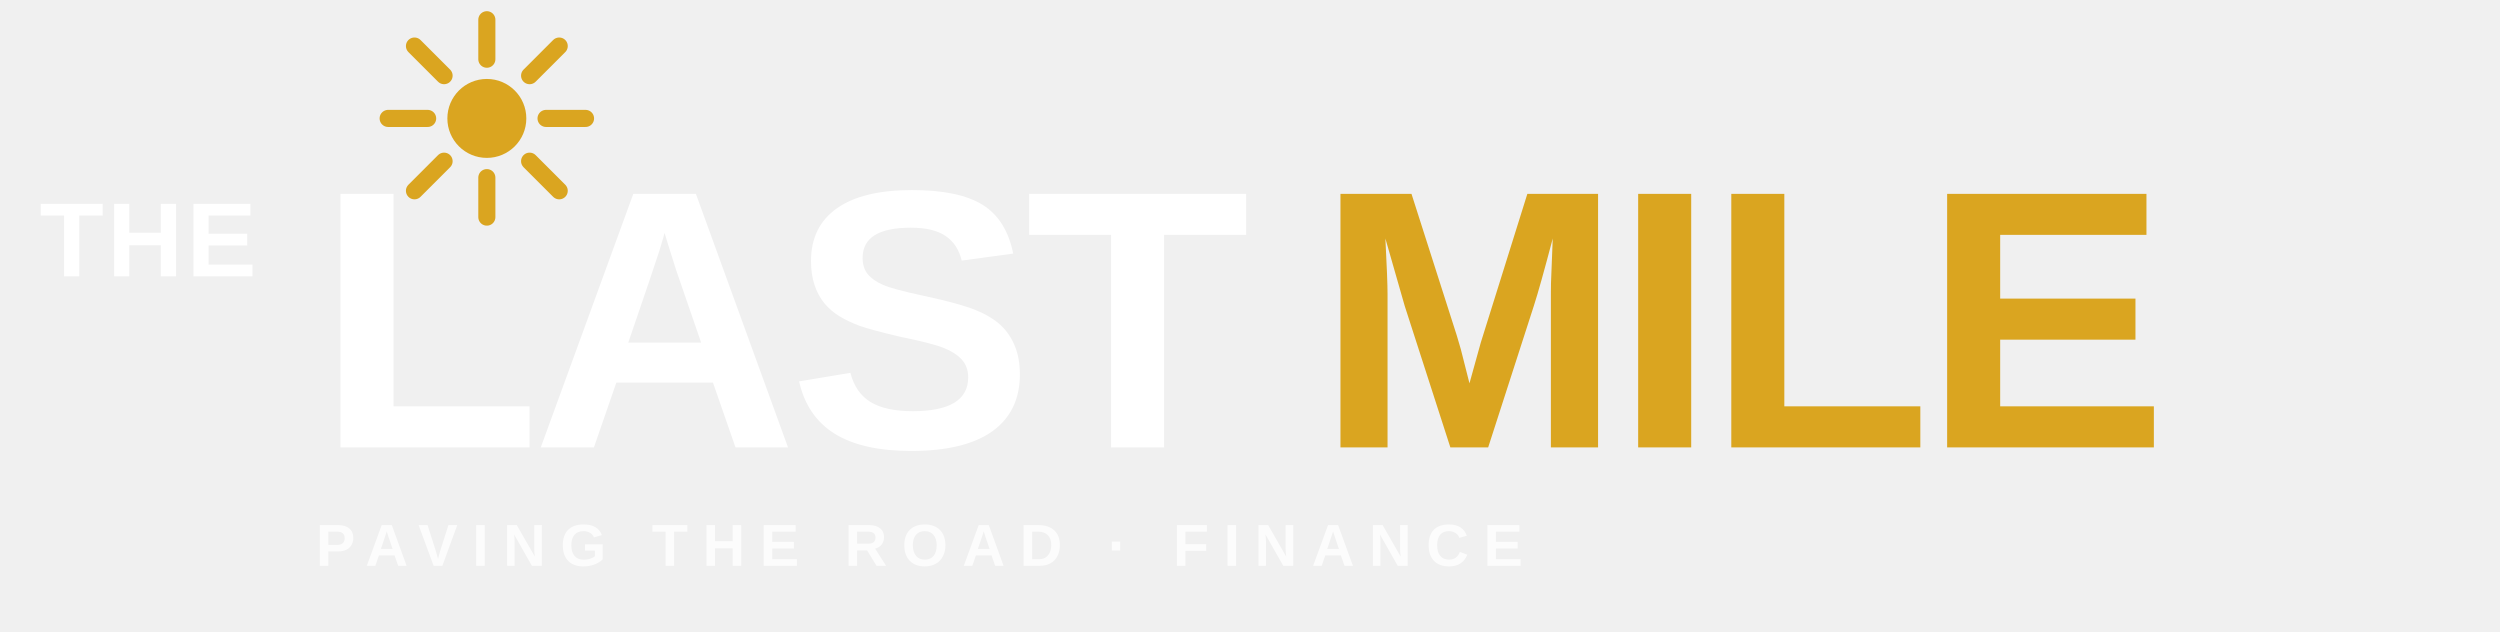
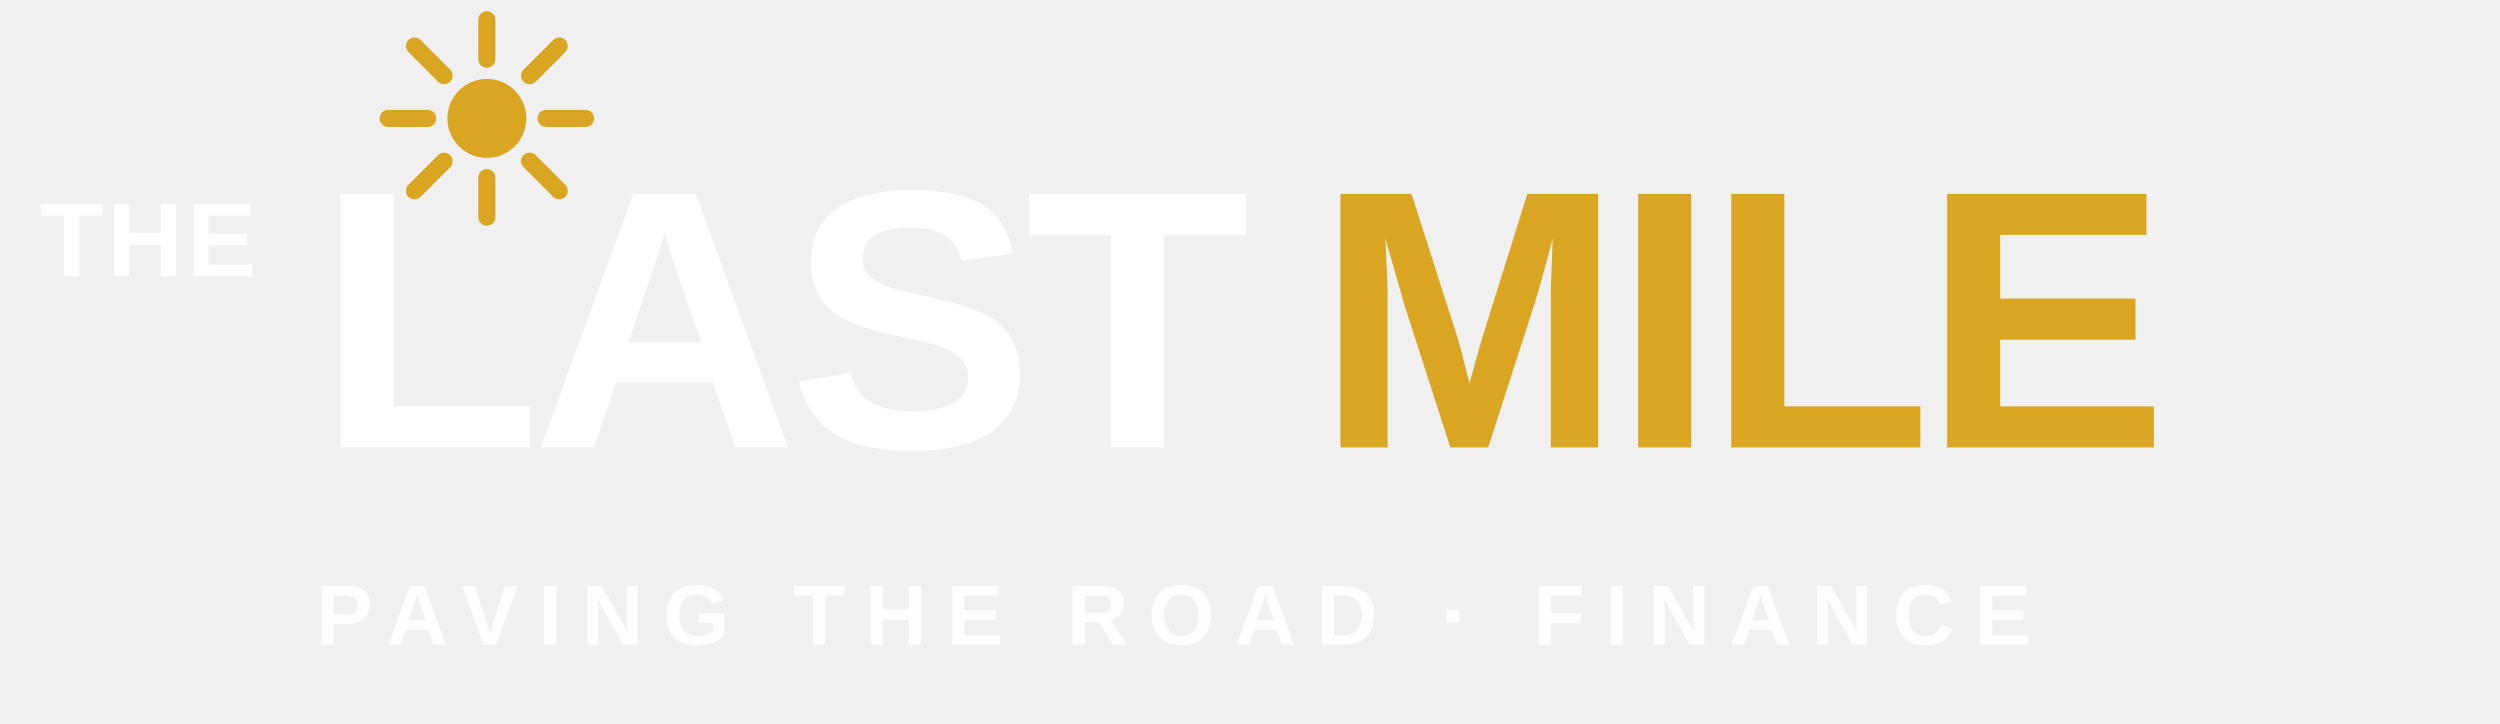
- <svg xmlns="http://www.w3.org/2000/svg" viewBox="0 0 380 96" role="img" aria-label="The Last Mile · Finance">
+ <svg xmlns="http://www.w3.org/2000/svg" viewBox="0 0 380 110" role="img" aria-label="The Last Mile · Finance">
  <g transform="translate(74 18)">
    <circle r="6" fill="#DAA520" />
    <g stroke="#DAA520" stroke-width="2.6" stroke-linecap="round">
      <line x1="0" y1="-9" x2="0" y2="-15" />
      <line x1="0" y1="9" x2="0" y2="15" />
      <line x1="-9" y1="0" x2="-15" y2="0" />
      <line x1="9" y1="0" x2="15" y2="0" />
      <line x1="-6.5" y1="-6.5" x2="-11" y2="-11" />
      <line x1="6.5" y1="-6.5" x2="11" y2="-11" />
      <line x1="-6.5" y1="6.5" x2="-11" y2="11" />
      <line x1="6.5" y1="6.5" x2="11" y2="11" />
    </g>
  </g>
  <text x="6" y="42" font-family="-apple-system, 'SF Pro Display', 'Helvetica Neue', Arial, sans-serif" font-weight="800" font-size="16" letter-spacing="0.5" fill="#FFFFFF">THE</text>
  <text x="48" y="68" font-family="-apple-system, 'SF Pro Display', 'Helvetica Neue', Arial, sans-serif" font-weight="900" font-size="56" letter-spacing="-1.4" fill="#FFFFFF">LAST</text>
  <text x="200" y="68" font-family="-apple-system, 'SF Pro Display', 'Helvetica Neue', Arial, sans-serif" font-weight="900" font-size="56" letter-spacing="-1.4" fill="#DAA520">MILE</text>
-   <text x="48" y="86" font-family="-apple-system, 'SF Pro Display', 'Helvetica Neue', Arial, sans-serif" font-weight="600" font-size="9" letter-spacing="2.2" fill="#FFFFFF" opacity="0.8">PAVING THE ROAD · FINANCE</text>
+   <text x="48" y="98" font-family="-apple-system, 'SF Pro Display', 'Helvetica Neue', Arial, sans-serif" font-weight="700" font-size="13" letter-spacing="3" fill="#FFFFFF" opacity="0.95">PAVING THE ROAD · FINANCE</text>
</svg>
